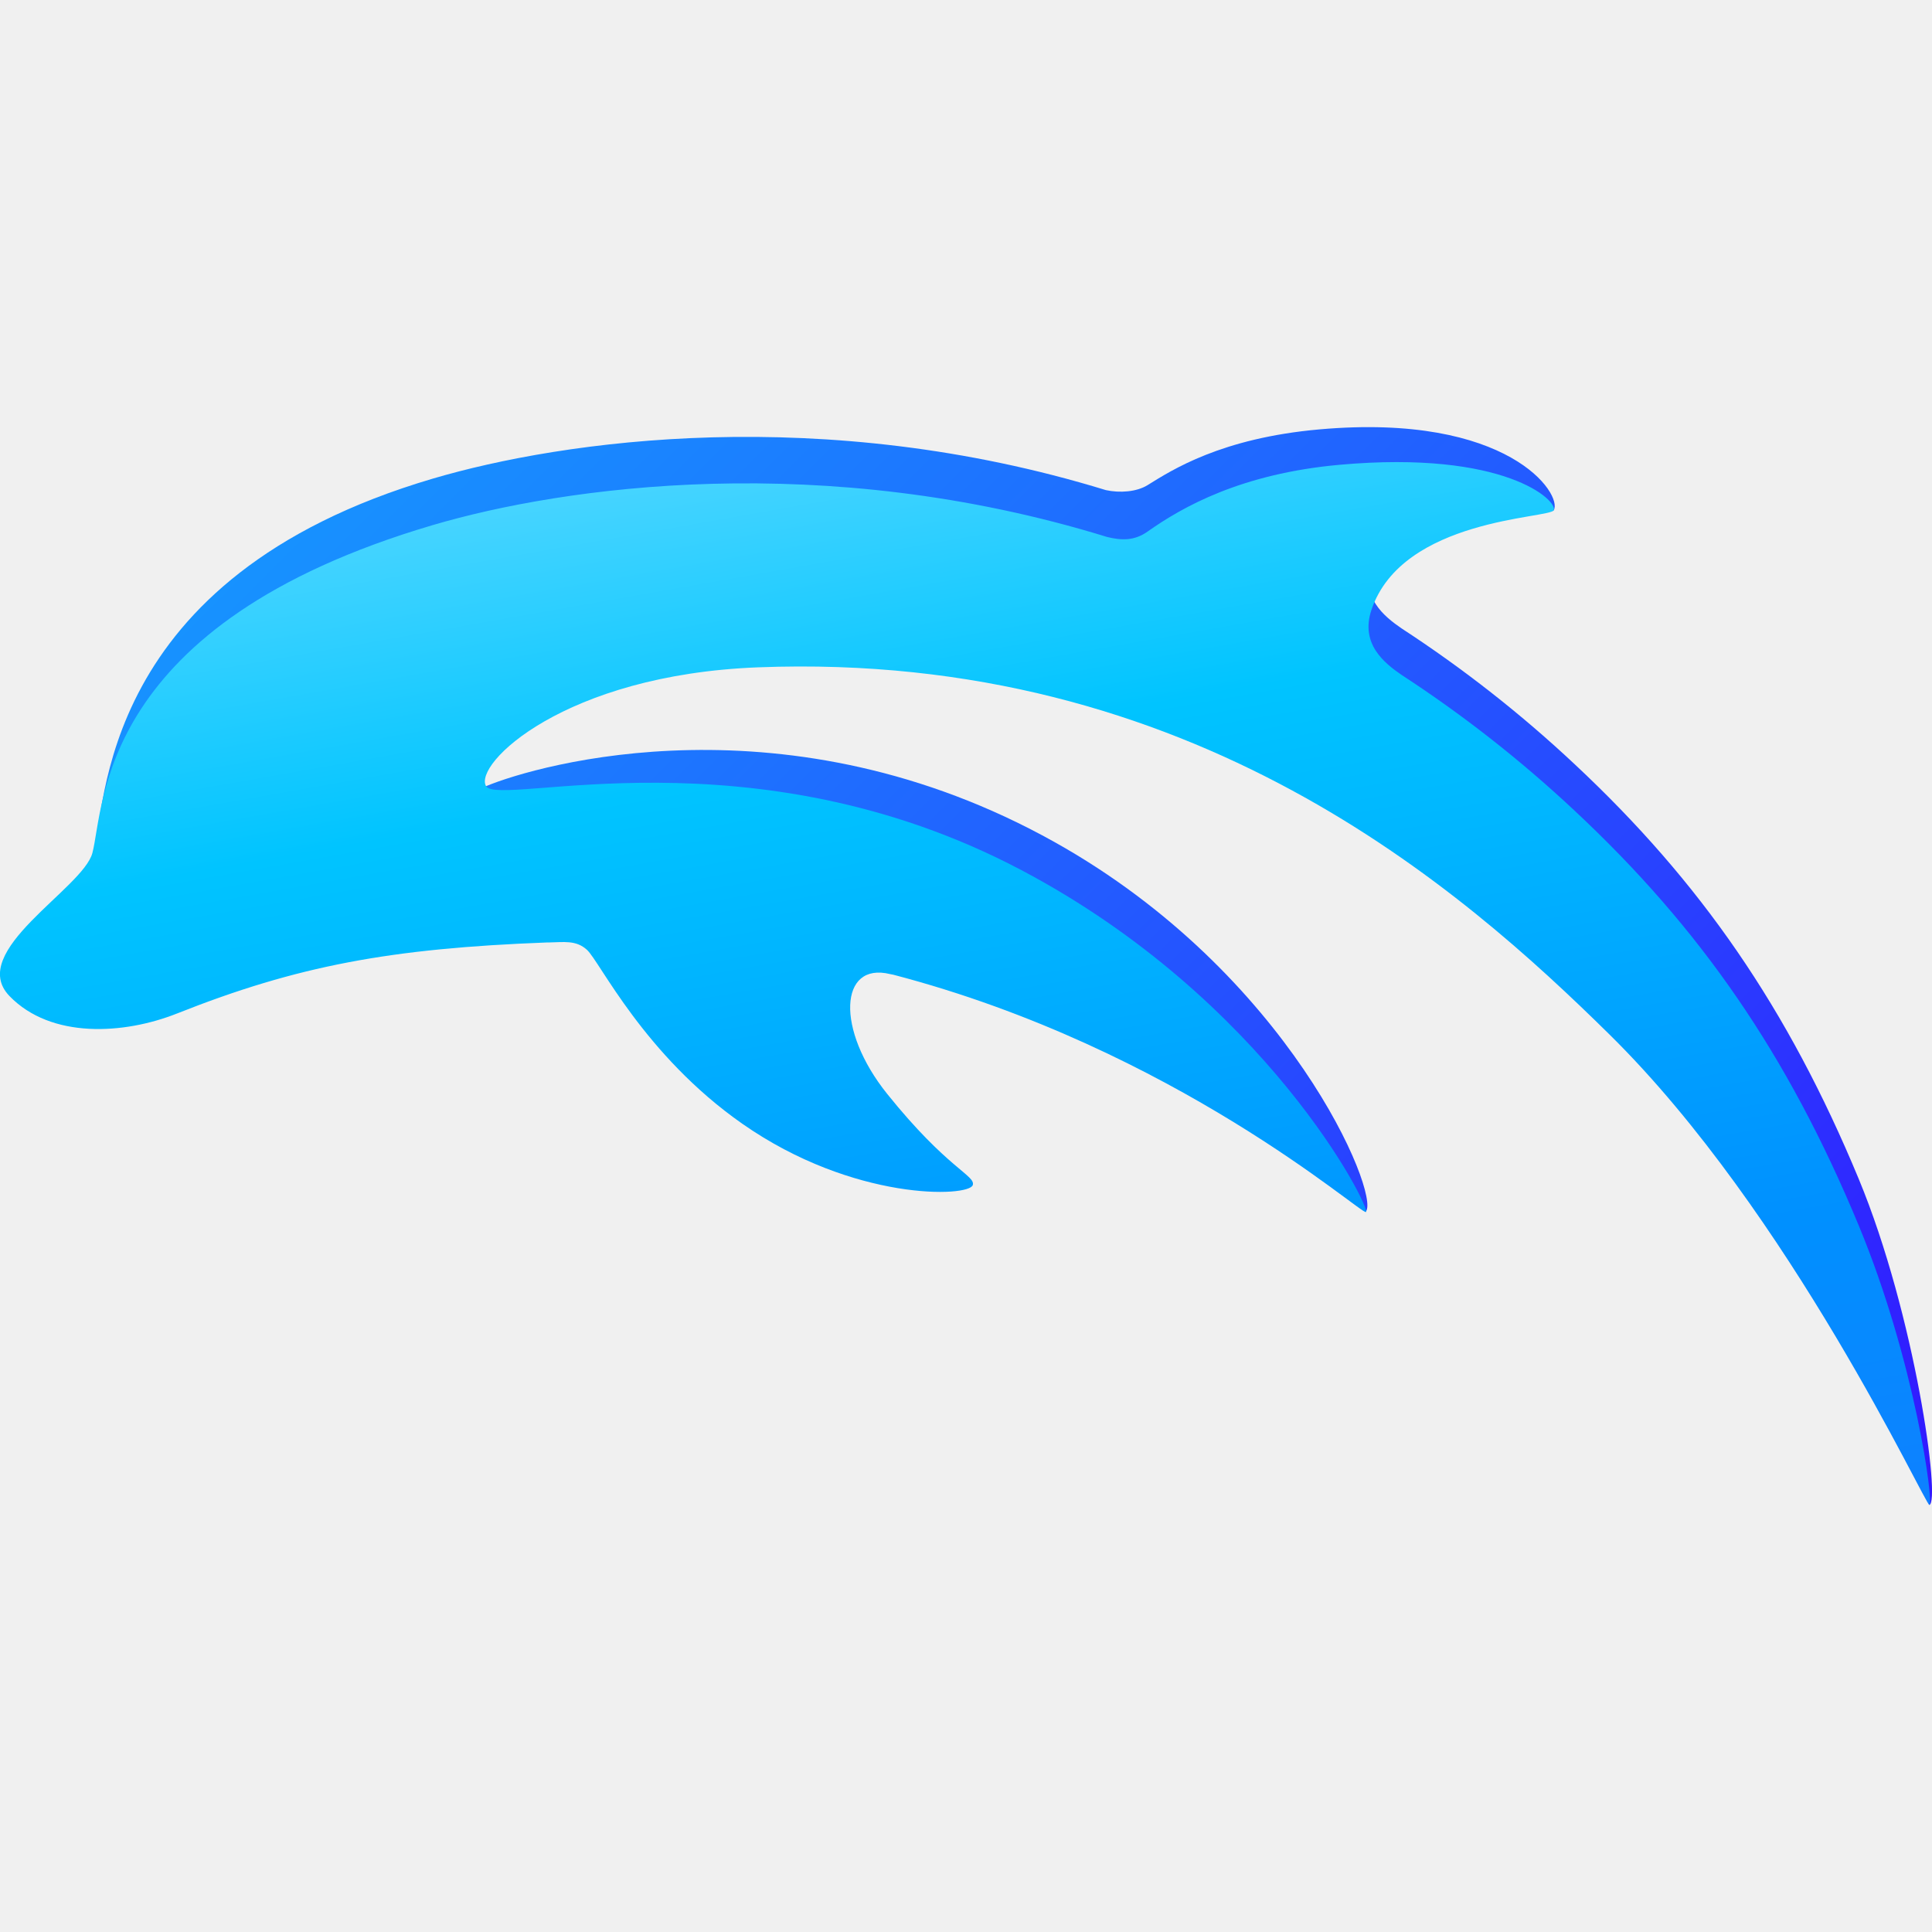
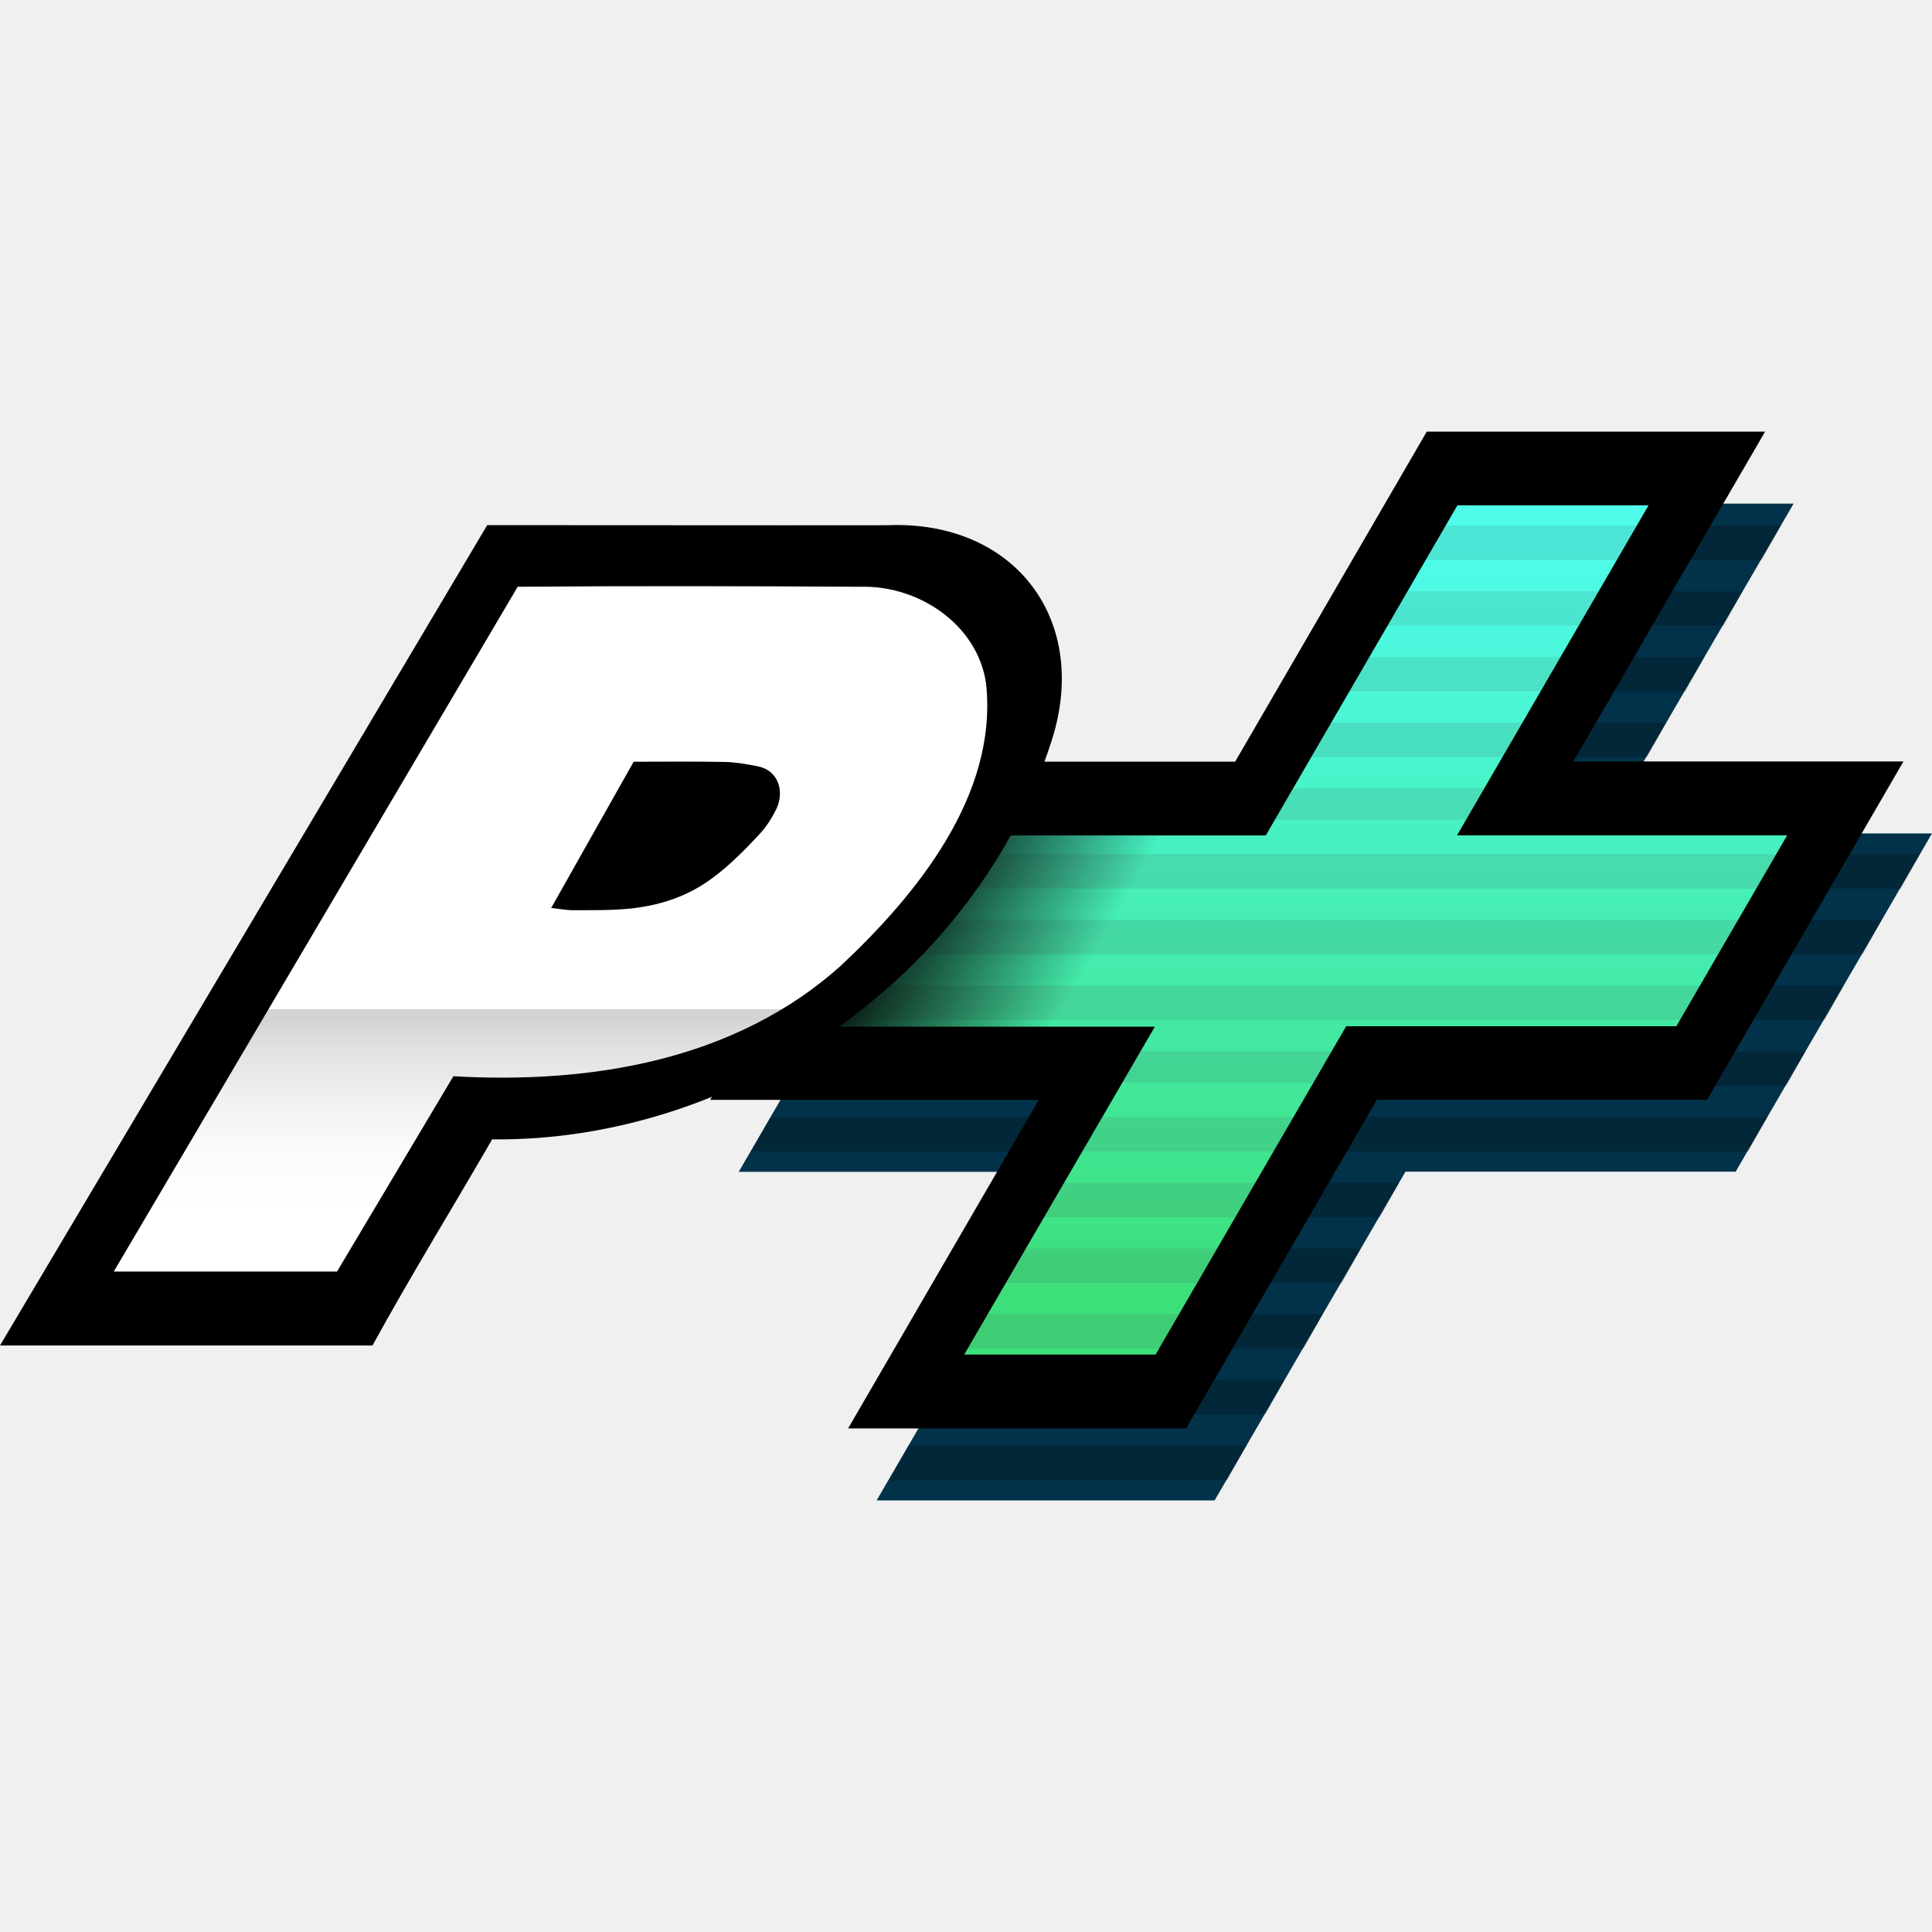
- <svg xmlns="http://www.w3.org/2000/svg" id="dolphinrefreshblue" width="1024" height="1024" viewBox="0 0 1024 1024">
+ <svg xmlns="http://www.w3.org/2000/svg" id="Layer_2" data-name="Layer 2" viewBox="0 -137.91 617.32 617.32">
  <defs>
-     <linearGradient id="linear-gradient" x1="921.62" y1="898.72" x2="225.61" y2="202.72" gradientUnits="userSpaceOnUse">
-       <stop offset="0" stop-color="#3217ff" />
-       <stop offset=".26" stop-color="#2b38ff" />
-       <stop offset=".5" stop-color="#2455ff" />
-       <stop offset=".75" stop-color="#1d74ff" />
-       <stop offset="1" stop-color="#1792ff" />
+     <style>
+       .cls-1 {
+         fill: #023249;
+       }
+ 
+       .cls-1, .cls-2, .cls-3, .cls-4, .cls-5, .cls-6, .cls-7 {
+         stroke-width: 0px;
+       }
+ 
+       .cls-2 {
+         fill: url(#linear-gradient);
+       }
+ 
+       .cls-8 {
+         isolation: isolate;
+       }
+ 
+       .cls-9 {
+         opacity: .23;
+       }
+ 
+       .cls-4 {
+         fill: #fff;
+       }
+ 
+       .cls-5 {
+         fill: url(#linear-gradient-2);
+       }
+ 
+       .cls-6 {
+         fill: url(#linear-gradient-3);
+       }
+ 
+       .cls-10 {
+         opacity: .12;
+       }
+ 
+       .cls-7 {
+         fill: #434343;
+       }
+ 
+       .cls-11 {
+         filter: url(#luminosity-noclip);
+       }
+ 
+       .cls-12 {
+         mask: url(#mask);
+       }
+     </style>
+     <linearGradient id="linear-gradient" x1="419.82" y1="-222" x2="419.82" y2="773.5" gradientUnits="userSpaceOnUse">
+       <stop offset=".26" stop-color="#4efce9" />
+       <stop offset=".32" stop-color="#4af5d1" />
+       <stop offset=".44" stop-color="#41e696" />
+       <stop offset=".5" stop-color="#3ddf7a" />
    </linearGradient>
-     <linearGradient id="linear-gradient-2" x1="551.68" y1="880.73" x2="438.44" y2="238.5" gradientUnits="userSpaceOnUse">
-       <stop offset="0" stop-color="#0e80ff" />
-       <stop offset=".13" stop-color="#0789ff" />
-       <stop offset=".25" stop-color="#0090ff" />
-       <stop offset=".38" stop-color="#009dff" />
-       <stop offset=".5" stop-color="#0af" />
-       <stop offset=".62" stop-color="#00b7ff" />
-       <stop offset=".75" stop-color="#00c4ff" />
-       <stop offset=".87" stop-color="#21ccff" />
-       <stop offset="1" stop-color="#46d4ff" />
+     <filter id="luminosity-noclip" x="244.43" y="113.94" width="134.56" height="89.4" color-interpolation-filters="sRGB" filterUnits="userSpaceOnUse">
+       <feFlood flood-color="#fff" result="bg" />
+       <feBlend in="SourceGraphic" in2="bg" />
+     </filter>
+     <linearGradient id="linear-gradient-2" x1="2451.02" y1="-652.91" x2="2390.79" y2="-687.34" gradientTransform="translate(2734.82 -510.06) rotate(-180)" gradientUnits="userSpaceOnUse">
+       <stop offset="0" stop-color="#000" stop-opacity="0" />
+       <stop offset="1" stop-color="#000" />
+     </linearGradient>
+     <mask id="mask" x="244.43" y="113.94" width="134.56" height="89.4" maskUnits="userSpaceOnUse">
+       <g class="cls-11">
+         <path class="cls-5" d="M293.44,115.6l-49.01,85.49,87.34,2.25,47.22-86.83-85.55-.91Z" />
+       </g>
+     </mask>
+     <linearGradient id="linear-gradient-3" x1="152.08" y1="187.39" x2="152.08" y2="249.99" gradientUnits="userSpaceOnUse">
+       <stop offset="0" stop-color="#d3d3d3" />
+       <stop offset=".13" stop-color="#dfdfdf" />
+       <stop offset=".4" stop-color="#f0f0f0" />
+       <stop offset=".68" stop-color="#fbfbfb" />
+       <stop offset="1" stop-color="#fff" />
    </linearGradient>
  </defs>
-   <path id="accent" d="M1022.56,797.6c-1.27.18-38.52-169.99-134.5-264.57-78.26-77.11-255.29-227.76-485.28-211.36-179.97,12.83-155.26,99.22-145.34,95.09,28.18-11.76,160.45-49.32,301.51,29.56,124.72,69.74,172.5,186.62,165.04,195.72-1.59,1.92-45.15-108.8-244.51-150.96-154.52-32.68-316.61-5.94-385.63,21.46-28.07,11.15-73.88,41.57-82.75,11.13-8.31-28.53,33.5-51.54,38.43-70.45,6.44-24.72,1.99-147.1,179.83-199.53,69.13-20.38,206.69-40,356.78,6.08,7.41,1.62,16.34.93,22.08-2.63,12.86-7.98,38.97-24.94,91.15-29.56,100.28-8.88,129,34.46,124.16,42.86-2.44,4.24-80.13-20.48-96.57,28.08-6.12,18.08,6.78,28.28,15.94,34.57,32.67,21.29,63.4,45.41,91.84,72.09,66.54,62.22,112.8,128.96,150.42,219.66,29.94,72.19,43.57,171.86,37.4,172.75Z" style="fill:url(#linear-gradient); fill-rule:evenodd; stroke-width:0px;" />
-   <path id="main" d="M1022.64,797.68c-2.15.3-73.59-154.8-169.57-249.37-78.26-77.11-220.89-203.51-451.29-194.61-102.85,3.97-151.08,51.44-144.13,63.02,6.78,11.3,140.6-31.02,283.56,44.38,130.09,68.62,185.48,179.26,182.78,181.3-2.21,1.67-101.12-86.71-250.52-125.78-.58-.09-1.15-.21-1.73-.34-26.77-6.58-29.04,29.26-1.48,63.55,31.9,39.7,46.88,43.17,45.33,48.28-1.97,6.43-63.11,8.78-122.18-32.52-52.04-36.39-75.4-85.8-82.28-92.13-5.82-5.35-12.47-4.05-20.2-3.94-.32,0-.63,0-.95,0-83.04,3.15-132.41,12.35-196.14,37.65-28.07,11.15-66.77,13.55-88.81-9.24-22.87-23.65,39.02-56.97,43.95-75.87,6.44-24.72,2.53-121.3,180.36-173.74,69.24-20.42,207.11-40.06,357.46,6.29,7.58,1.86,14.42,2.09,21.4-2.84,18.56-13.12,49.71-30.75,101.87-35.43,87.65-7.85,115.71,19.11,113.43,24.09-2.03,4.45-80.13,4.15-96.57,52.72-6.12,18.08,6.78,28.28,15.94,34.57,32.67,21.29,63.4,45.41,91.85,72.09,66.55,62.22,112.81,128.96,150.42,219.66,29.93,72.19,39.98,147.84,37.48,148.2Z" style="fill:url(#linear-gradient-2); fill-rule:evenodd; stroke-width:0px;" />
+   <g id="P_" data-name="P+" class="cls-8">
+     <g id="Plus_Sign_copy" data-name="Plus Sign copy" class="cls-8">
+       <g id="offset_drop" data-name="offset drop">
+         <path id="offset_color" data-name="offset color" class="cls-1" d="M573.11,23l-61.29,105.4h105.49l-62.73,108.07h-105.5l-60.98,105.04h-108l60.95-105h-105.01l62.75-108.05h104.98l61.22-105.45h108.11Z" />
+         <g id="offset_striping" data-name="offset striping" class="cls-9">
+           <path class="cls-3" d="M454.84,41h108.09l6.11-11h-108.1l-6.1,11Z" />
+           <path class="cls-3" d="M442.65,62h108.07l6.11-11h-108.08l-6.1,11Z" />
+           <path class="cls-3" d="M430.46,83h108.06l6.11-11h-108.06l-6.1,11Z" />
+           <path class="cls-3" d="M418.27,104h108.04l6.11-11h-108.05l-6.1,11Z" />
+           <path class="cls-3" d="M406.08,125h108.02l6.11-11h-108.03l-6.1,11Z" />
+           <path class="cls-3" d="M288.9,146h318.49l6.1-11h-318.49l-6.1,11Z" />
+           <path class="cls-3" d="M276.71,167h318.5l6.1-11h-318.49l-6.1,11Z" />
+           <path class="cls-3" d="M264.51,188h318.5l6.1-11h-318.5l-6.1,11Z" />
+           <path class="cls-3" d="M252.31,209h318.51l6.1-11h-318.5l-6.1,11Z" />
+           <path class="cls-3" d="M240.12,230h318.51l6.1-11H246.22l-6.1,11Z" />
+           <path class="cls-3" d="M332.94,251h108l6.1-11h-108l-6.1,11Z" />
+           <path class="cls-3" d="M320.75,272h108l6.1-11h-108l-6.1,11Z" />
+           <path class="cls-3" d="M308.56,293h108l6.1-11h-108l-6.1,11Z" />
+           <path class="cls-3" d="M296.37,314h108l6.1-11h-108l-6.1,11Z" />
+           <path class="cls-3" d="M284.18,335h108l6.1-11h-108l-6.1,11Z" />
+         </g>
+       </g>
+       <g id="plus_interior" data-name="plus interior">
+         <polygon id="plus_color" data-name="plus color" class="cls-2" points="542.75 11.88 461.04 9.45 397.03 118.45 294.86 117.05 247.7 200.04 346.91 200.6 287.73 305.35 374.19 309.22 432.87 202.21 538.22 204.18 591.95 121.87 484.15 119.3 542.75 11.88" />
+         <g id="striping" class="cls-10">
+           <path class="cls-7" d="M442.8,41h84.33l5.73-11h-83.9l-6.17,11Z" />
+           <path class="cls-7" d="M430.47,62h85.21l5.73-11h-84.77l-6.17,11Z" />
+           <path class="cls-7" d="M418.14,83h86.09l5.73-11h-85.65l-6.17,11Z" />
+           <path class="cls-7" d="M405.81,104h86.96l5.73-11h-86.52l-6.17,11Z" />
+           <path class="cls-7" d="M397.03,118l-101.79-1.39-4.2,7.39h299.19l1.72-2.51-107.8-2.45,2.89-5.05h-87.4l-2.61,4Z" />
+           <path class="cls-7" d="M278.69,146h297.83l6.85-11h-298.72l-5.97,11Z" />
+           <path class="cls-7" d="M266.76,167h296.05l6.85-11h-296.94l-5.97,11Z" />
+           <path class="cls-7" d="M254.83,188h294.28l6.85-11h-295.17l-5.97,11Z" />
+           <path class="cls-7" d="M248.78,200l98.67.52-4.22,7.48h86.19l3.45-5.99,105.34,1.88,4.03-5.88H249.92l-1.14,2Z" />
+           <path class="cls-7" d="M330.59,230h87.32l5.76-11h-87.15l-5.93,11Z" />
+           <path class="cls-7" d="M318.72,251h87.67l5.76-11h-87.49l-5.93,11Z" />
+           <path class="cls-7" d="M306.86,272h88.01l5.76-11h-87.84l-5.93,11Z" />
+           <path class="cls-7" d="M294.99,293h88.36l5.76-11h-88.19l-5.93,11Z" />
+           <path class="cls-7" d="M287.73,305.35l86.45,3.87,3.41-6.22h-88.53l-1.33,2.35Z" />
+         </g>
+       </g>
+       <g class="cls-12">
+         <path id="side_gradient" data-name="side gradient" class="cls-3" d="M329.02,201.68l49.01-85.49-86.34-2.25-47.22,86.83,84.55.91Z" />
+       </g>
+       <path id="outline" class="cls-3" d="M564,0l-61.29,105.4h105.49l-62.73,108.07h-105.5l-60.98,105.04h-108l60.95-105h-105.01l62.75-108.05h104.98L455.89,0h108.11ZM465.55,129.01c20.53-35.37,40.8-70.3,61.21-105.47h-61.07c-20.4,35.13-40.79,70.25-61.24,105.49h-105c-11.79,20.31-23.5,40.49-35.47,61.12h105.02c-20.42,35.11-40.63,69.88-60.91,104.75h61.15c20.29-34.95,40.56-69.87,60.9-104.9h105.5c11.78-20.3,23.5-40.49,35.4-60.99h-105.49Z" />
+     </g>
+     <g id="P" class="cls-8">
+       <path id="letter_color" data-name="letter color" class="cls-4" d="M19,277.89c0-.17,0-.33,0-.5C68.08,199.52,113.43,118.82,161.27,40.01c39.4-.18,80.71-11.77,118.57-1.79,128.87,33.97-29.64,158.48-29.64,158.48,0,0-64.18,14.25-96.07,19.07-14.16,22.03-28.02,43.59-41.91,65.19-31.08-.92-62.15-2.09-93.23-3.06Z" />
+       <path id="gradient" class="cls-6" d="M235.43,204.04l31.07-19.5H75.86c-12.6,21.36-25.54,42.46-38.21,63.76,32.02.35,63.61.7,95.25,1.04,6.99-10.86,13.96-21.71,21.22-33,0,0,0,0,0,0,0,0,0,0,0,0,26.86-4.06,53.92-8.16,81.3-12.3Z" />
+       <g id="stroke">
+         <path id="stroke_color" data-name="stroke color" class="cls-3" d="M0,292C51.9,204.61,103.8,117.23,155.68,29.88c42.73-.01,85.14.09,127.83.03,40.48-1.67,64.89,29.98,52.56,68.72-23.92,75.16-100.42,128.34-178.82,127.52-12.63,21.86-26.07,43.67-38.23,65.85H0ZM144.86,205.97c43.92,2.53,89.93-4.98,123.73-35.24,24.43-22.9,50.26-54.62,46.5-90.12-2.67-19.08-21.72-31.53-40.01-31.03-36.56-.21-73.11-.31-109.67,0-42.98,72.86-85.95,145.72-129.06,218.8h71.34c12.34-20.72,24.59-41.28,37.18-62.42Z" />
+         <path id="stroke_color-2" data-name="stroke color" class="cls-3" d="M176.11,152.22c8.84-15.67,17.56-31.13,26.36-46.74,9.68,0,19.42-.12,29.15.07,3.5.07,7.02.72,10.47,1.39,6.89,1.35,8.6,8.36,5.91,13.77-1.41,2.83-3.18,5.63-5.33,7.92-5.38,5.73-10.87,11.38-17.53,15.75-7.21,4.73-15.22,7.1-23.62,8-6,.64-12.09.51-18.14.55-2.29.02-4.58-.44-7.27-.72Z" />
+       </g>
+     </g>
+   </g>
</svg>
